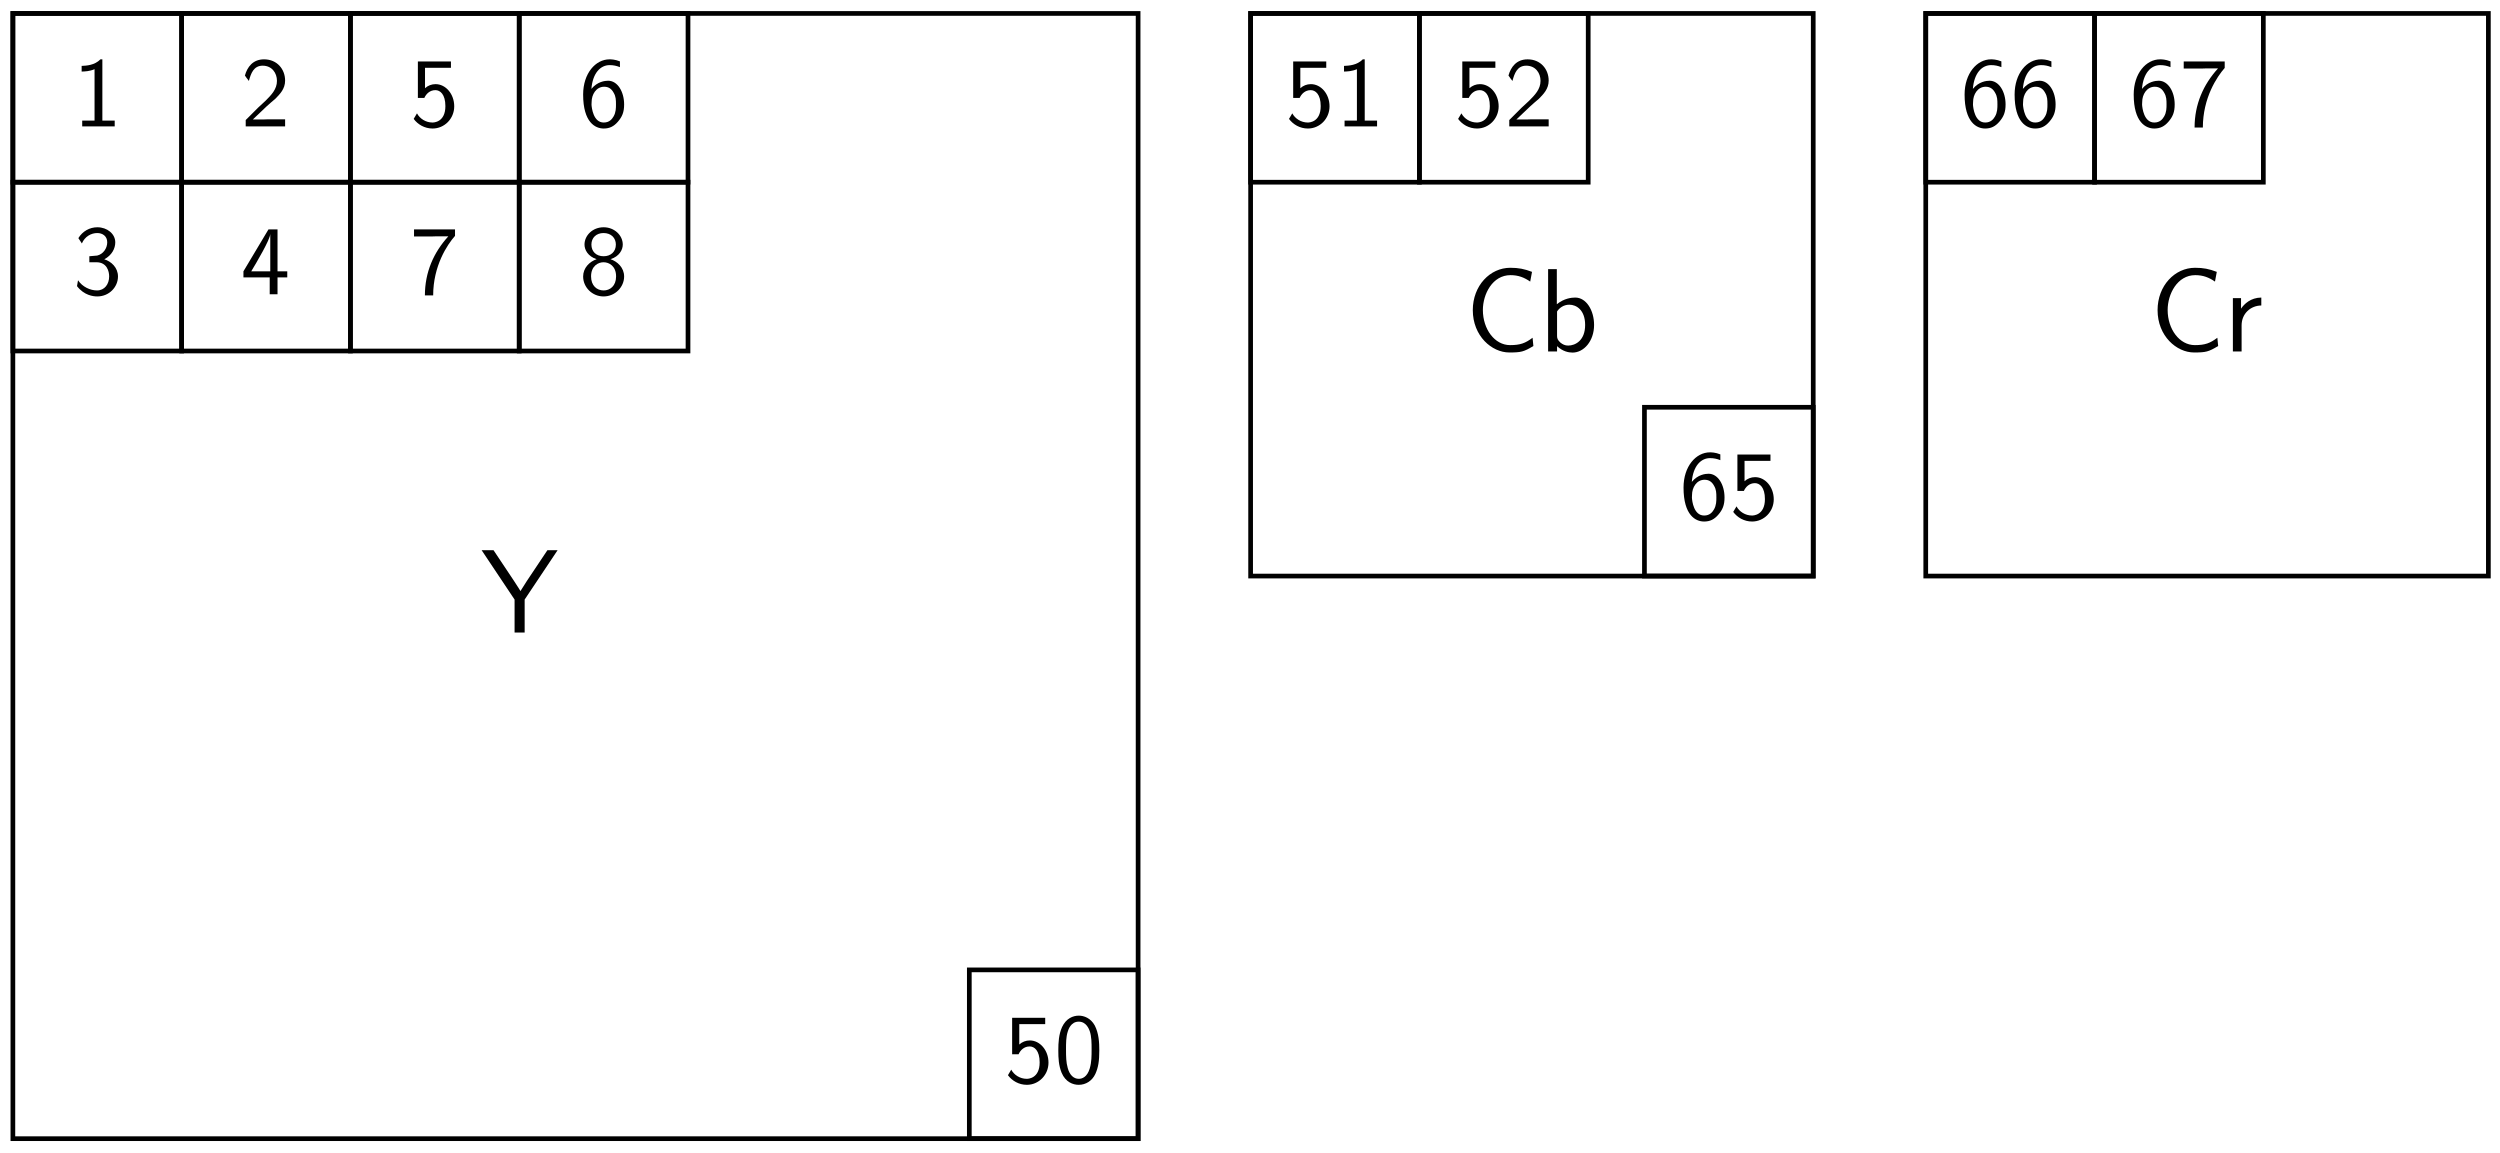
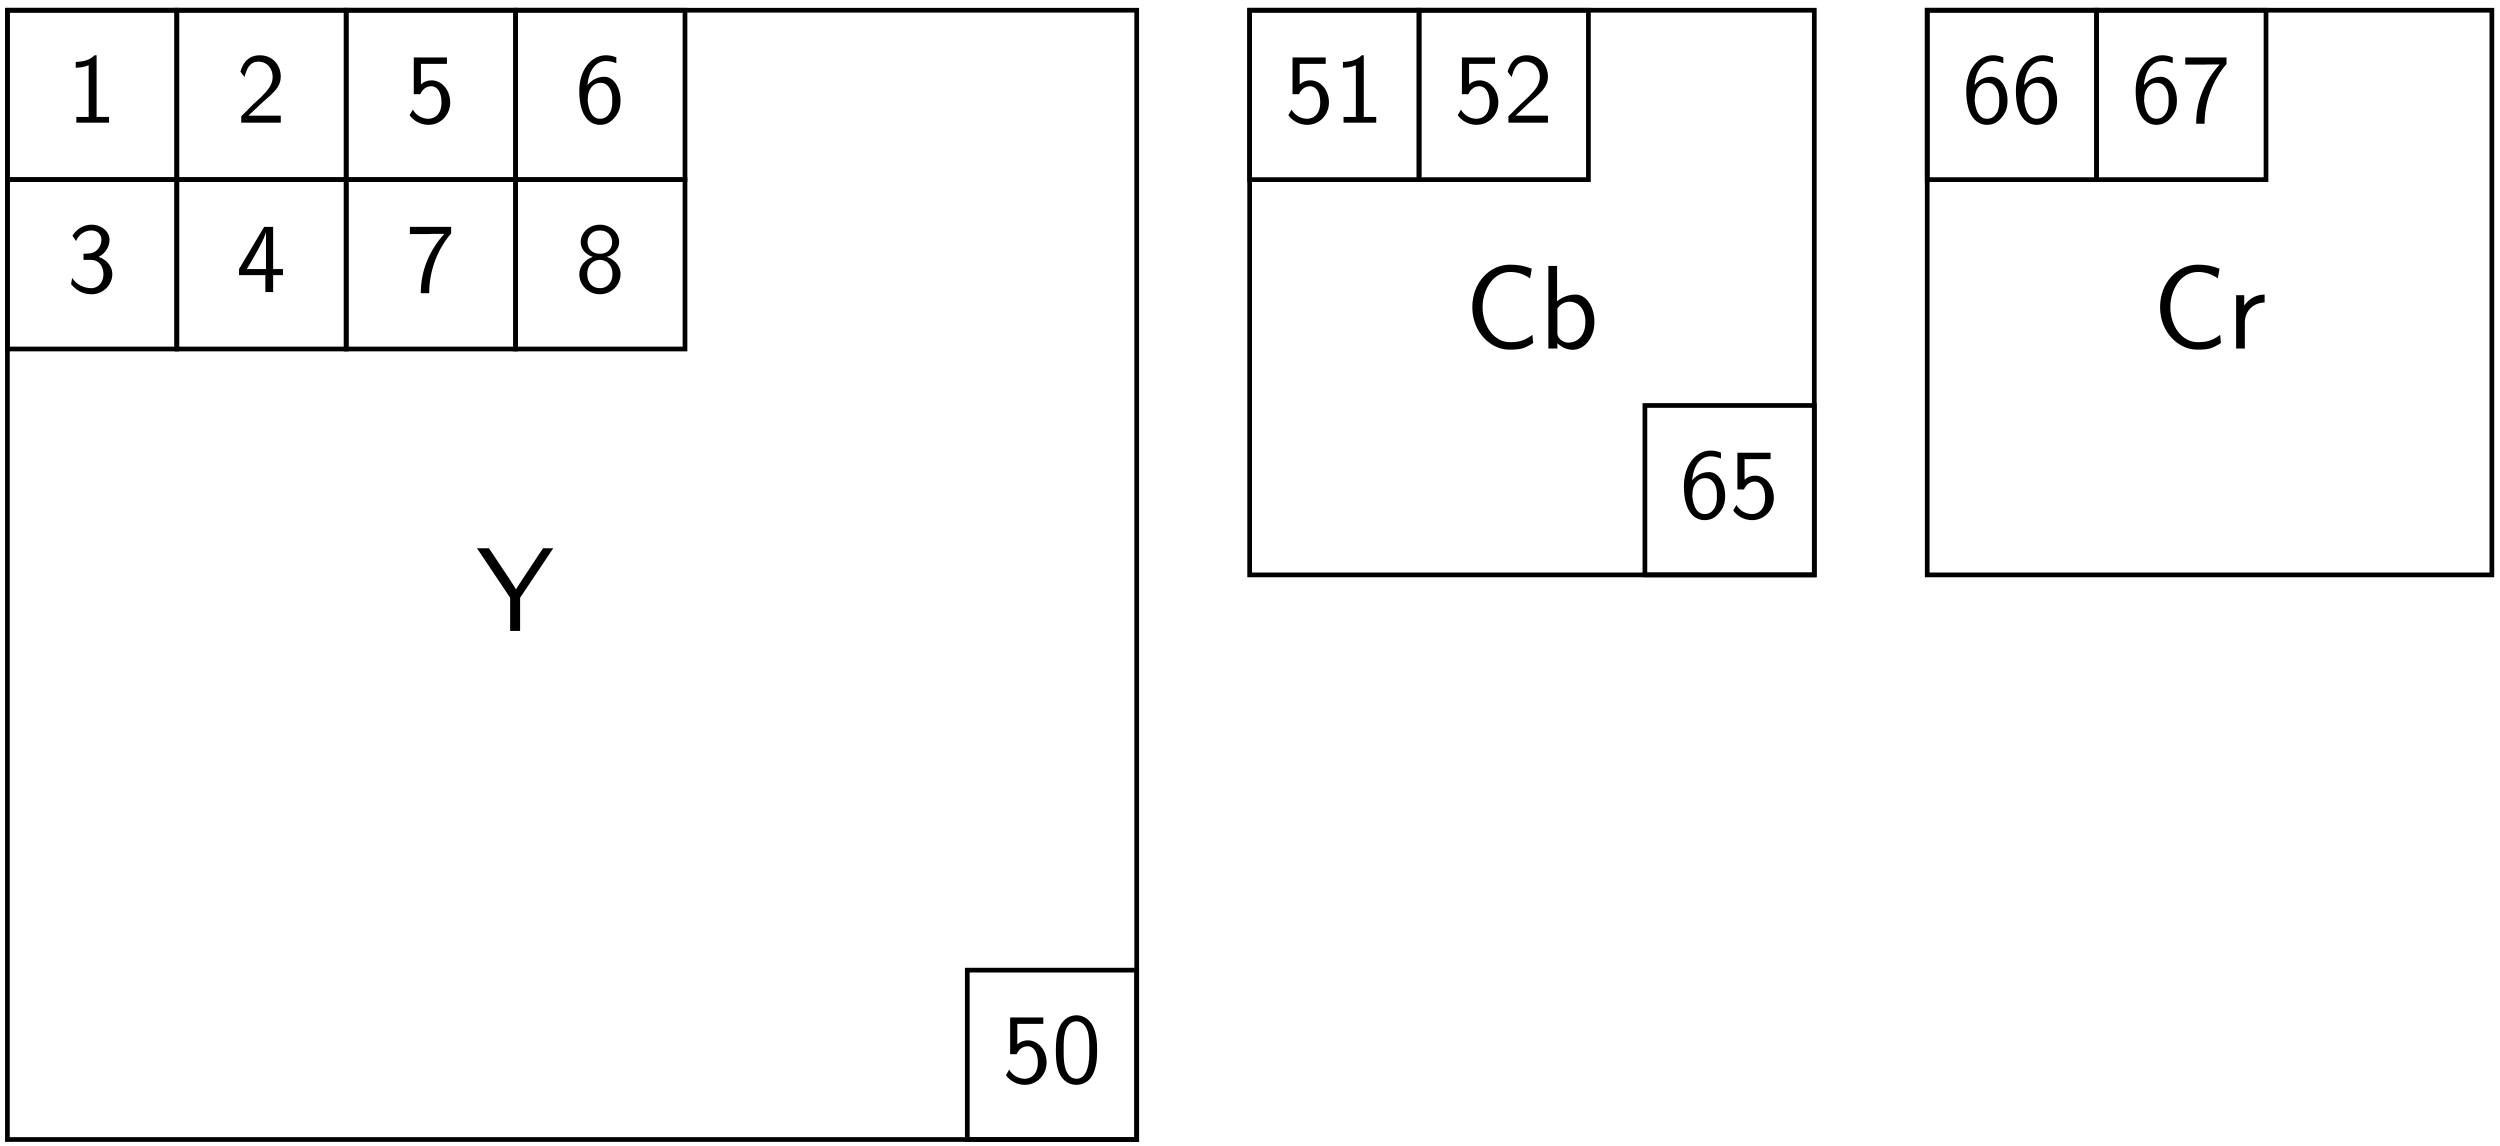
- <svg xmlns="http://www.w3.org/2000/svg" xmlns:xlink="http://www.w3.org/1999/xlink" width="345pt" height="159pt" viewBox="0 0 345 159" version="1.1">
+ <svg xmlns="http://www.w3.org/2000/svg" xmlns:xlink="http://www.w3.org/1999/xlink" width="251pt" height="115pt" viewBox="0 0 251 115" version="1.1">
  <defs>
    <g>
      <symbol overflow="visible" id="glyph0-0">
        <path style="stroke:none;" d="" />
      </symbol>
      <symbol overflow="visible" id="glyph0-1">
-         <path style="stroke:none;" d="M 4.359 -4.844 C 5.578 -5.234 6.047 -6.141 6.047 -6.859 C 6.047 -8.141 4.891 -9.25 3.406 -9.25 C 1.875 -9.25 0.766 -8.109 0.766 -6.859 C 0.766 -6.141 1.234 -5.234 2.438 -4.844 C 1.453 -4.5 0.578 -3.641 0.578 -2.453 C 0.578 -0.969 1.828 0.297 3.391 0.297 C 5.016 0.297 6.234 -1.016 6.234 -2.453 C 6.234 -3.703 5.281 -4.531 4.359 -4.844 Z M 3.406 -5.25 C 2.359 -5.25 1.719 -5.922 1.719 -6.859 C 1.719 -7.797 2.391 -8.453 3.391 -8.453 C 4.469 -8.453 5.094 -7.75 5.094 -6.859 C 5.094 -5.875 4.391 -5.25 3.406 -5.25 Z M 3.406 -0.531 C 2.469 -0.531 1.672 -1.188 1.672 -2.469 C 1.672 -3.906 2.656 -4.422 3.391 -4.422 C 4.188 -4.422 5.125 -3.875 5.125 -2.469 C 5.125 -1.141 4.281 -0.531 3.406 -0.531 Z M 3.406 -0.531 " />
+         <path style="stroke:none;" d="M 3.188 -3.531 C 4.078 -3.828 4.422 -4.484 4.422 -5.016 C 4.422 -5.953 3.562 -6.766 2.5 -6.766 C 1.375 -6.766 0.562 -5.938 0.562 -5.016 C 0.562 -4.484 0.891 -3.828 1.781 -3.531 C 1.062 -3.297 0.422 -2.656 0.422 -1.797 C 0.422 -0.703 1.328 0.219 2.484 0.219 C 3.672 0.219 4.562 -0.734 4.562 -1.797 C 4.562 -2.703 3.859 -3.312 3.188 -3.531 Z M 2.5 -3.844 C 1.719 -3.844 1.25 -4.328 1.25 -5.016 C 1.25 -5.703 1.75 -6.188 2.484 -6.188 C 3.266 -6.188 3.719 -5.656 3.719 -5.016 C 3.719 -4.297 3.203 -3.844 2.5 -3.844 Z M 2.5 -0.391 C 1.797 -0.391 1.219 -0.875 1.219 -1.797 C 1.219 -2.844 1.938 -3.234 2.484 -3.234 C 3.062 -3.234 3.75 -2.828 3.75 -1.797 C 3.75 -0.844 3.125 -0.391 2.5 -0.391 Z M 2.5 -0.391 " />
      </symbol>
      <symbol overflow="visible" id="glyph0-2">
-         <path style="stroke:none;" d="M 2.094 -8.078 L 5.672 -8.078 L 5.672 -8.953 L 1.109 -8.953 L 1.109 -3.922 L 2 -3.922 C 2.234 -4.453 2.734 -5 3.531 -5 C 4.172 -5 4.906 -4.438 4.906 -2.797 C 4.906 -0.531 3.25 -0.531 3.125 -0.531 C 2.203 -0.531 1.375 -1.062 0.984 -1.797 L 0.531 -1.031 C 1.094 -0.266 2.031 0.297 3.141 0.297 C 4.766 0.297 6.125 -1.047 6.125 -2.766 C 6.125 -4.469 4.953 -5.828 3.547 -5.828 C 3 -5.828 2.484 -5.625 2.094 -5.266 Z M 2.094 -8.078 " />
+         <path style="stroke:none;" d="M 1.531 -5.906 L 4.141 -5.906 L 4.141 -6.547 L 0.812 -6.547 L 0.812 -2.859 L 1.469 -2.859 C 1.641 -3.266 2 -3.656 2.578 -3.656 C 3.047 -3.656 3.594 -3.234 3.594 -2.047 C 3.594 -0.391 2.375 -0.391 2.281 -0.391 C 1.609 -0.391 1 -0.781 0.719 -1.312 L 0.391 -0.75 C 0.797 -0.188 1.484 0.219 2.297 0.219 C 3.484 0.219 4.469 -0.766 4.469 -2.031 C 4.469 -3.266 3.625 -4.25 2.594 -4.25 C 2.188 -4.25 1.812 -4.109 1.531 -3.844 Z M 1.531 -5.906 " />
      </symbol>
      <symbol overflow="visible" id="glyph0-3">
-         <path style="stroke:none;" d="M 5.656 -8.969 C 4.969 -9.25 4.406 -9.25 4.219 -9.25 C 2.297 -9.25 0.578 -7.328 0.578 -4.391 C 0.578 -0.531 2.266 0.297 3.422 0.297 C 4.25 0.297 4.828 -0.016 5.359 -0.625 C 5.969 -1.328 6.234 -1.953 6.234 -3.031 C 6.234 -4.781 5.328 -6.297 4.031 -6.297 C 3.594 -6.297 2.547 -6.188 1.719 -5.172 C 1.891 -7.359 2.969 -8.453 4.234 -8.453 C 4.75 -8.453 5.188 -8.359 5.656 -8.172 Z M 1.734 -2.984 C 1.734 -3.172 1.734 -3.203 1.75 -3.375 C 1.75 -4.375 2.359 -5.469 3.484 -5.469 C 4.141 -5.469 4.531 -5.125 4.797 -4.625 C 5.094 -4.125 5.109 -3.641 5.109 -3.031 C 5.109 -2.562 5.109 -1.938 4.781 -1.375 C 4.562 -1 4.203 -0.531 3.422 -0.531 C 1.984 -0.531 1.766 -2.531 1.734 -2.984 Z M 1.734 -2.984 " />
+         <path style="stroke:none;" d="M 4.141 -6.562 C 3.625 -6.766 3.219 -6.766 3.078 -6.766 C 1.672 -6.766 0.422 -5.359 0.422 -3.203 C 0.422 -0.391 1.656 0.219 2.5 0.219 C 3.094 0.219 3.531 -0.016 3.922 -0.453 C 4.359 -0.969 4.562 -1.422 4.562 -2.219 C 4.562 -3.484 3.891 -4.609 2.938 -4.609 C 2.625 -4.609 1.859 -4.531 1.25 -3.781 C 1.391 -5.391 2.172 -6.188 3.094 -6.188 C 3.469 -6.188 3.781 -6.109 4.141 -5.969 Z M 1.266 -2.188 C 1.266 -2.328 1.266 -2.344 1.281 -2.469 C 1.281 -3.203 1.719 -4 2.547 -4 C 3.031 -4 3.312 -3.75 3.516 -3.375 C 3.719 -3.016 3.734 -2.656 3.734 -2.219 C 3.734 -1.875 3.734 -1.422 3.5 -1 C 3.328 -0.734 3.078 -0.391 2.5 -0.391 C 1.453 -0.391 1.297 -1.859 1.266 -2.188 Z M 1.266 -2.188 " />
      </symbol>
      <symbol overflow="visible" id="glyph0-4">
-         <path style="stroke:none;" d="M 3.172 -7.984 C 3.328 -7.984 3.484 -8 3.656 -8 L 5.312 -8 C 3.281 -5.766 2.078 -3.047 2.078 0.156 L 3.219 0.156 C 3.219 -3.938 5.172 -6.859 6.234 -8.062 L 6.234 -8.953 L 0.578 -8.953 L 0.578 -7.984 Z M 3.172 -7.984 " />
+         <path style="stroke:none;" d="M 2.312 -5.828 C 2.438 -5.828 2.547 -5.844 2.672 -5.844 L 3.875 -5.844 C 2.406 -4.219 1.516 -2.219 1.516 0.109 L 2.359 0.109 C 2.359 -2.875 3.781 -5.016 4.562 -5.891 L 4.562 -6.547 L 0.422 -6.547 L 0.422 -5.828 Z M 2.312 -5.828 " />
      </symbol>
      <symbol overflow="visible" id="glyph0-5">
-         <path style="stroke:none;" d="M 4.078 -9.25 L 3.812 -9.25 C 3 -8.422 1.875 -8.375 1.219 -8.344 L 1.219 -7.562 C 1.672 -7.578 2.312 -7.594 3 -7.891 L 3 -0.797 L 1.297 -0.797 L 1.297 0 L 5.781 0 L 5.781 -0.797 L 4.078 -0.797 Z M 4.078 -9.25 " />
+         <path style="stroke:none;" d="M 2.984 -6.766 L 2.781 -6.766 C 2.188 -6.156 1.359 -6.125 0.891 -6.094 L 0.891 -5.516 C 1.219 -5.531 1.688 -5.547 2.188 -5.766 L 2.188 -0.578 L 0.953 -0.578 L 0.953 0 L 4.234 0 L 4.234 -0.578 L 2.984 -0.578 Z M 2.984 -6.766 " />
      </symbol>
      <symbol overflow="visible" id="glyph0-6">
-         <path style="stroke:none;" d="M 2.375 -2.562 L 0.688 -0.875 L 0.688 0 L 6.125 0 L 6.125 -0.969 L 3.641 -0.969 C 3.484 -0.969 3.312 -0.953 3.156 -0.953 L 1.672 -0.953 C 2.094 -1.344 3.141 -2.359 3.562 -2.75 C 3.812 -3 4.516 -3.578 4.781 -3.812 C 5.391 -4.438 6.125 -5.156 6.125 -6.312 C 6.125 -7.891 5.016 -9.25 3.219 -9.25 C 1.672 -9.25 0.906 -8.188 0.578 -7.016 C 0.734 -6.781 0.812 -6.703 0.828 -6.656 C 0.859 -6.625 1 -6.453 1.125 -6.266 C 1.406 -7.312 1.781 -8.375 3.031 -8.375 C 4.312 -8.375 5 -7.359 5 -6.281 C 5 -5.125 4.234 -4.344 3.422 -3.531 Z M 2.375 -2.562 " />
+         <path style="stroke:none;" d="M 1.734 -1.875 L 0.5 -0.641 L 0.5 0 L 4.469 0 L 4.469 -0.703 L 2.656 -0.703 C 2.547 -0.703 2.422 -0.703 2.297 -0.703 L 1.219 -0.703 C 1.531 -0.984 2.297 -1.719 2.609 -2.016 C 2.797 -2.188 3.297 -2.609 3.484 -2.797 C 3.938 -3.234 4.469 -3.766 4.469 -4.609 C 4.469 -5.766 3.672 -6.766 2.359 -6.766 C 1.219 -6.766 0.656 -5.984 0.422 -5.125 C 0.531 -4.953 0.594 -4.891 0.609 -4.859 C 0.625 -4.844 0.734 -4.719 0.828 -4.578 C 1.031 -5.344 1.312 -6.125 2.219 -6.125 C 3.156 -6.125 3.656 -5.375 3.656 -4.594 C 3.656 -3.75 3.094 -3.188 2.5 -2.578 Z M 1.734 -1.875 " />
      </symbol>
      <symbol overflow="visible" id="glyph0-7">
-         <path style="stroke:none;" d="M 1.25 -7.016 C 1.656 -7.969 2.531 -8.453 3.375 -8.453 C 4.078 -8.453 4.75 -8.047 4.75 -7.172 C 4.75 -6.344 4.188 -5.531 3.359 -5.344 C 3.281 -5.328 3.25 -5.328 2.281 -5.25 L 2.281 -4.422 L 3.25 -4.422 C 4.719 -4.422 5.016 -3.156 5.016 -2.469 C 5.016 -1.406 4.391 -0.531 3.344 -0.531 C 2.406 -0.531 1.328 -1.016 0.719 -1.938 L 0.578 -1.125 C 1.562 0.156 2.828 0.297 3.375 0.297 C 5.031 0.297 6.234 -1.016 6.234 -2.453 C 6.234 -3.703 5.281 -4.547 4.344 -4.828 C 5.391 -5.391 5.859 -6.312 5.859 -7.172 C 5.859 -8.344 4.734 -9.25 3.391 -9.25 C 2.328 -9.25 1.344 -8.703 0.766 -7.75 Z M 1.25 -7.016 " />
+         <path style="stroke:none;" d="M 0.922 -5.125 C 1.203 -5.828 1.859 -6.188 2.469 -6.188 C 2.984 -6.188 3.469 -5.875 3.469 -5.25 C 3.469 -4.641 3.062 -4.047 2.453 -3.906 C 2.391 -3.891 2.375 -3.891 1.672 -3.844 L 1.672 -3.234 L 2.375 -3.234 C 3.453 -3.234 3.672 -2.297 3.672 -1.797 C 3.672 -1.031 3.203 -0.391 2.438 -0.391 C 1.75 -0.391 0.969 -0.734 0.531 -1.422 L 0.422 -0.812 C 1.141 0.125 2.062 0.219 2.469 0.219 C 3.672 0.219 4.562 -0.75 4.562 -1.797 C 4.562 -2.703 3.859 -3.312 3.188 -3.531 C 3.938 -3.938 4.281 -4.609 4.281 -5.25 C 4.281 -6.094 3.453 -6.766 2.469 -6.766 C 1.703 -6.766 0.984 -6.359 0.562 -5.656 Z M 0.922 -5.125 " />
      </symbol>
      <symbol overflow="visible" id="glyph0-8">
-         <path style="stroke:none;" d="M 5.078 -2.328 L 6.422 -2.328 L 6.422 -3.172 L 5.078 -3.172 L 5.078 -8.953 L 3.828 -8.953 L 0.375 -3.172 L 0.375 -2.328 L 4 -2.328 L 4 0 L 5.078 0 Z M 1.453 -3.172 C 2.156 -4.344 4.078 -7.578 4.078 -8.344 L 4.078 -3.172 Z M 1.453 -3.172 " />
+         <path style="stroke:none;" d="M 3.703 -1.703 L 4.688 -1.703 L 4.688 -2.312 L 3.703 -2.312 L 3.703 -6.547 L 2.797 -6.547 L 0.281 -2.312 L 0.281 -1.703 L 2.922 -1.703 L 2.922 0 L 3.703 0 Z M 1.062 -2.312 C 1.578 -3.172 2.984 -5.531 2.984 -6.094 L 2.984 -2.312 Z M 1.062 -2.312 " />
      </symbol>
      <symbol overflow="visible" id="glyph0-9">
-         <path style="stroke:none;" d="M 6.234 -4.453 C 6.234 -5.531 6.172 -6.797 5.609 -7.891 C 5.047 -8.922 4.109 -9.25 3.406 -9.25 C 2.609 -9.25 1.656 -8.875 1.094 -7.672 C 0.641 -6.672 0.578 -5.531 0.578 -4.453 C 0.578 -3.375 0.625 -2.375 1.031 -1.375 C 1.578 -0.062 2.625 0.297 3.391 0.297 C 4.391 0.297 5.25 -0.266 5.688 -1.203 C 6.094 -2.094 6.234 -2.984 6.234 -4.453 Z M 3.406 -0.531 C 2.703 -0.531 2.141 -1.047 1.875 -2.031 C 1.656 -2.812 1.641 -3.547 1.641 -4.609 C 1.641 -5.469 1.641 -6.281 1.875 -7.031 C 1.953 -7.297 2.297 -8.422 3.391 -8.422 C 4.453 -8.422 4.812 -7.375 4.906 -7.141 C 5.172 -6.375 5.172 -5.453 5.172 -4.609 C 5.172 -3.703 5.172 -2.844 4.922 -1.984 C 4.562 -0.75 3.844 -0.531 3.406 -0.531 Z M 3.406 -0.531 " />
+         <path style="stroke:none;" d="M 4.562 -3.25 C 4.562 -4.031 4.516 -4.969 4.094 -5.766 C 3.688 -6.516 3 -6.766 2.5 -6.766 C 1.906 -6.766 1.203 -6.484 0.797 -5.609 C 0.469 -4.875 0.422 -4.047 0.422 -3.25 C 0.422 -2.469 0.453 -1.734 0.75 -1 C 1.156 -0.047 1.906 0.219 2.484 0.219 C 3.203 0.219 3.844 -0.188 4.156 -0.875 C 4.453 -1.531 4.562 -2.188 4.562 -3.25 Z M 2.5 -0.391 C 1.969 -0.391 1.562 -0.766 1.359 -1.484 C 1.203 -2.047 1.203 -2.594 1.203 -3.375 C 1.203 -4 1.203 -4.594 1.359 -5.141 C 1.422 -5.328 1.672 -6.156 2.484 -6.156 C 3.266 -6.156 3.516 -5.391 3.594 -5.219 C 3.781 -4.656 3.781 -3.984 3.781 -3.375 C 3.781 -2.719 3.781 -2.078 3.594 -1.453 C 3.344 -0.547 2.812 -0.391 2.5 -0.391 Z M 2.5 -0.391 " />
      </symbol>
      <symbol overflow="visible" id="glyph1-0">
        <path style="stroke:none;" d="" />
      </symbol>
      <symbol overflow="visible" id="glyph1-1">
-         <path style="stroke:none;" d="M 10.531 -11.359 L 9.125 -11.359 L 6.297 -7.125 C 6 -6.672 5.672 -6.156 5.406 -5.719 C 5.359 -5.797 5.172 -6.125 4.469 -7.188 L 1.688 -11.359 L 0.047 -11.359 L 4.594 -4.547 L 4.594 0 L 5.984 0 L 5.984 -4.547 Z M 10.531 -11.359 " />
+         <path style="stroke:none;" d="M 7.688 -8.297 L 6.656 -8.297 L 4.609 -5.203 C 4.375 -4.859 4.141 -4.5 3.938 -4.172 C 3.906 -4.234 3.781 -4.469 3.266 -5.25 L 1.234 -8.297 L 0.031 -8.297 L 3.359 -3.328 L 3.359 0 L 4.359 0 L 4.359 -3.328 Z M 7.688 -8.297 " />
      </symbol>
      <symbol overflow="visible" id="glyph1-2">
-         <path style="stroke:none;" d="M 9.328 -1.891 C 8.328 -1.141 7.641 -0.875 6.219 -0.875 C 4.094 -0.875 2.469 -3.078 2.469 -5.719 C 2.469 -7.922 3.797 -10.531 6.281 -10.531 C 7.375 -10.531 8.188 -10.203 9 -9.641 L 9.25 -10.984 C 8.188 -11.391 7.391 -11.547 6.25 -11.547 C 3.469 -11.547 1.078 -9.094 1.078 -5.703 C 1.078 -2.109 3.719 0.141 6.109 0.141 C 7.75 0.141 8.109 0.047 9.438 -0.75 Z M 9.328 -1.891 " />
+         <path style="stroke:none;" d="M 6.812 -1.375 C 6.078 -0.844 5.578 -0.641 4.547 -0.641 C 2.984 -0.641 1.812 -2.25 1.812 -4.172 C 1.812 -5.781 2.766 -7.688 4.594 -7.688 C 5.375 -7.688 5.969 -7.453 6.578 -7.047 L 6.75 -8.016 C 5.969 -8.312 5.391 -8.422 4.562 -8.422 C 2.531 -8.422 0.781 -6.641 0.781 -4.156 C 0.781 -1.547 2.719 0.109 4.453 0.109 C 5.656 0.109 5.922 0.031 6.891 -0.547 Z M 6.812 -1.375 " />
      </symbol>
      <symbol overflow="visible" id="glyph1-3">
-         <path style="stroke:none;" d="M 2.484 -11.359 L 1.281 -11.359 L 1.281 0 L 2.516 0 L 2.516 -0.734 C 3.281 -0.016 4.078 0.156 4.656 0.156 C 6.203 0.156 7.625 -1.422 7.625 -3.656 C 7.625 -5.672 6.547 -7.438 5.031 -7.438 C 4.547 -7.438 3.5 -7.344 2.484 -6.516 Z M 2.516 -5.516 C 2.812 -5.984 3.406 -6.453 4.203 -6.453 C 5.203 -6.453 6.391 -5.703 6.391 -3.656 C 6.391 -1.516 5.047 -0.812 4.047 -0.812 C 3.594 -0.812 3.281 -0.984 2.984 -1.219 C 2.594 -1.562 2.516 -1.844 2.516 -2.125 Z M 2.516 -5.516 " />
+         <path style="stroke:none;" d="M 1.812 -8.297 L 0.938 -8.297 L 0.938 0 L 1.844 0 L 1.844 -0.531 C 2.391 -0.016 2.969 0.125 3.391 0.125 C 4.531 0.125 5.562 -1.047 5.562 -2.672 C 5.562 -4.141 4.781 -5.422 3.672 -5.422 C 3.328 -5.422 2.562 -5.359 1.812 -4.75 Z M 1.844 -4.031 C 2.062 -4.359 2.484 -4.703 3.078 -4.703 C 3.797 -4.703 4.656 -4.156 4.656 -2.672 C 4.656 -1.109 3.688 -0.594 2.953 -0.594 C 2.625 -0.594 2.391 -0.719 2.172 -0.891 C 1.891 -1.141 1.844 -1.344 1.844 -1.547 Z M 1.844 -4.031 " />
      </symbol>
      <symbol overflow="visible" id="glyph1-4">
-         <path style="stroke:none;" d="M 2.484 -3.594 C 2.484 -5.234 3.734 -6.328 5.203 -6.344 L 5.203 -7.438 C 3.719 -7.422 2.844 -6.547 2.406 -5.906 L 2.406 -7.359 L 1.281 -7.359 L 1.281 0 L 2.484 0 Z M 2.484 -3.594 " />
+         <path style="stroke:none;" d="M 1.812 -2.625 C 1.812 -3.828 2.719 -4.609 3.797 -4.625 L 3.797 -5.422 C 2.719 -5.422 2.078 -4.781 1.75 -4.312 L 1.75 -5.359 L 0.938 -5.359 L 0.938 0 L 1.812 0 Z M 1.812 -2.625 " />
      </symbol>
    </g>
+     <clipPath id="clip1">
+       <path d="M 34 0.125 L 52 0.125 L 52 19 L 34 19 Z M 34 0.125 " />
+     </clipPath>
+     <clipPath id="clip2">
+       <path d="M 51 0.125 L 70 0.125 L 70 19 L 51 19 Z M 51 0.125 " />
+     </clipPath>
+     <clipPath id="clip3">
+       <path d="M 0 0.125 L 18 0.125 L 18 19 L 0 19 Z M 0 0.125 " />
+     </clipPath>
+     <clipPath id="clip4">
+       <path d="M 17 0.125 L 35 0.125 L 35 19 L 17 19 Z M 17 0.125 " />
+     </clipPath>
+     <clipPath id="clip5">
+       <path d="M 0 0.125 L 115 0.125 L 115 115 L 0 115 Z M 0 0.125 " />
+     </clipPath>
+     <clipPath id="clip6">
+       <path d="M 125 0.125 L 143 0.125 L 143 19 L 125 19 Z M 125 0.125 " />
+     </clipPath>
+     <clipPath id="clip7">
+       <path d="M 142 0.125 L 160 0.125 L 160 19 L 142 19 Z M 142 0.125 " />
+     </clipPath>
+     <clipPath id="clip8">
+       <path d="M 125 0.125 L 183 0.125 L 183 58 L 125 58 Z M 125 0.125 " />
+     </clipPath>
+     <clipPath id="clip9">
+       <path d="M 193 0.125 L 211 0.125 L 211 19 L 193 19 Z M 193 0.125 " />
+     </clipPath>
+     <clipPath id="clip10">
+       <path d="M 210 0.125 L 228 0.125 L 228 19 L 210 19 Z M 210 0.125 " />
+     </clipPath>
+     <clipPath id="clip11">
+       <path d="M 193 0.125 L 250.945 0.125 L 250.945 58 L 193 58 Z M 193 0.125 " />
+     </clipPath>
  </defs>
  <g id="surface1">
-     <path style="fill:none;stroke-width:6.47;stroke-linecap:butt;stroke-linejoin:miter;stroke:rgb(0%,0%,0%);stroke-opacity:1;stroke-miterlimit:10;" d="M 716.523 1105.625 L 949.453 1105.625 L 949.453 1338.555 L 716.523 1338.555 Z M 716.523 1105.625 " transform="matrix(0.1,0,0,-0.1,0,159)" />
-     <path style="fill:none;stroke-width:6.47;stroke-linecap:butt;stroke-linejoin:miter;stroke:rgb(0%,0%,0%);stroke-opacity:1;stroke-miterlimit:10;" d="M 483.594 1338.555 L 716.523 1338.555 L 716.523 1571.445 L 483.594 1571.445 Z M 483.594 1338.555 " transform="matrix(0.1,0,0,-0.1,0,159)" />
-     <path style="fill:none;stroke-width:6.47;stroke-linecap:butt;stroke-linejoin:miter;stroke:rgb(0%,0%,0%);stroke-opacity:1;stroke-miterlimit:10;" d="M 716.523 1338.555 L 949.453 1338.555 L 949.453 1571.445 L 716.523 1571.445 Z M 716.523 1338.555 " transform="matrix(0.1,0,0,-0.1,0,159)" />
-     <path style="fill:none;stroke-width:6.47;stroke-linecap:butt;stroke-linejoin:miter;stroke:rgb(0%,0%,0%);stroke-opacity:1;stroke-miterlimit:10;" d="M 483.594 1105.625 L 716.523 1105.625 L 716.523 1338.555 L 483.594 1338.555 Z M 483.594 1105.625 " transform="matrix(0.1,0,0,-0.1,0,159)" />
-     <path style="fill:none;stroke-width:6.47;stroke-linecap:butt;stroke-linejoin:miter;stroke:rgb(0%,0%,0%);stroke-opacity:1;stroke-miterlimit:10;" d="M 17.773 1338.555 L 250.664 1338.555 L 250.664 1571.445 L 17.773 1571.445 Z M 17.773 1338.555 " transform="matrix(0.1,0,0,-0.1,0,159)" />
-     <path style="fill:none;stroke-width:6.47;stroke-linecap:butt;stroke-linejoin:miter;stroke:rgb(0%,0%,0%);stroke-opacity:1;stroke-miterlimit:10;" d="M 250.664 1338.555 L 483.594 1338.555 L 483.594 1571.445 L 250.664 1571.445 Z M 250.664 1338.555 " transform="matrix(0.1,0,0,-0.1,0,159)" />
-     <path style="fill:none;stroke-width:6.47;stroke-linecap:butt;stroke-linejoin:miter;stroke:rgb(0%,0%,0%);stroke-opacity:1;stroke-miterlimit:10;" d="M 17.773 1105.625 L 250.664 1105.625 L 250.664 1338.555 L 17.773 1338.555 Z M 17.773 1105.625 " transform="matrix(0.1,0,0,-0.1,0,159)" />
-     <path style="fill:none;stroke-width:6.47;stroke-linecap:butt;stroke-linejoin:miter;stroke:rgb(0%,0%,0%);stroke-opacity:1;stroke-miterlimit:10;" d="M 250.664 1105.625 L 483.594 1105.625 L 483.594 1338.555 L 250.664 1338.555 Z M 250.664 1105.625 " transform="matrix(0.1,0,0,-0.1,0,159)" />
-     <path style="fill:none;stroke-width:6.47;stroke-linecap:butt;stroke-linejoin:miter;stroke:rgb(0%,0%,0%);stroke-opacity:1;stroke-miterlimit:10;" d="M 17.773 18.633 L 1570.586 18.633 L 1570.586 1571.445 L 17.773 1571.445 Z M 17.773 18.633 " transform="matrix(0.1,0,0,-0.1,0,159)" />
-     <path style="fill:none;stroke-width:6.47;stroke-linecap:butt;stroke-linejoin:miter;stroke:rgb(0%,0%,0%);stroke-opacity:1;stroke-miterlimit:10;" d="M 1725.859 1338.555 L 1958.789 1338.555 L 1958.789 1571.445 L 1725.859 1571.445 Z M 1725.859 1338.555 " transform="matrix(0.1,0,0,-0.1,0,159)" />
-     <path style="fill:none;stroke-width:6.47;stroke-linecap:butt;stroke-linejoin:miter;stroke:rgb(0%,0%,0%);stroke-opacity:1;stroke-miterlimit:10;" d="M 1958.789 1338.555 L 2191.719 1338.555 L 2191.719 1571.445 L 1958.789 1571.445 Z M 1958.789 1338.555 " transform="matrix(0.1,0,0,-0.1,0,159)" />
-     <path style="fill:none;stroke-width:6.47;stroke-linecap:butt;stroke-linejoin:miter;stroke:rgb(0%,0%,0%);stroke-opacity:1;stroke-miterlimit:10;" d="M 1725.859 795.039 L 2502.266 795.039 L 2502.266 1571.445 L 1725.859 1571.445 Z M 1725.859 795.039 " transform="matrix(0.1,0,0,-0.1,0,159)" />
-     <path style="fill:none;stroke-width:6.47;stroke-linecap:butt;stroke-linejoin:miter;stroke:rgb(0%,0%,0%);stroke-opacity:1;stroke-miterlimit:10;" d="M 2657.539 1338.555 L 2890.469 1338.555 L 2890.469 1571.445 L 2657.539 1571.445 Z M 2657.539 1338.555 " transform="matrix(0.1,0,0,-0.1,0,159)" />
-     <path style="fill:none;stroke-width:6.47;stroke-linecap:butt;stroke-linejoin:miter;stroke:rgb(0%,0%,0%);stroke-opacity:1;stroke-miterlimit:10;" d="M 2890.469 1338.555 L 3123.398 1338.555 L 3123.398 1571.445 L 2890.469 1571.445 Z M 2890.469 1338.555 " transform="matrix(0.1,0,0,-0.1,0,159)" />
-     <path style="fill:none;stroke-width:6.47;stroke-linecap:butt;stroke-linejoin:miter;stroke:rgb(0%,0%,0%);stroke-opacity:1;stroke-miterlimit:10;" d="M 2657.539 795.039 L 3433.945 795.039 L 3433.945 1571.445 L 2657.539 1571.445 Z M 2657.539 795.039 " transform="matrix(0.1,0,0,-0.1,0,159)" />
-     <path style="fill:none;stroke-width:6.47;stroke-linecap:butt;stroke-linejoin:miter;stroke:rgb(0%,0%,0%);stroke-opacity:1;stroke-miterlimit:10;" d="M 1337.656 18.633 L 1570.586 18.633 L 1570.586 251.562 L 1337.656 251.562 Z M 1337.656 18.633 " transform="matrix(0.1,0,0,-0.1,0,159)" />
-     <path style="fill:none;stroke-width:6.47;stroke-linecap:butt;stroke-linejoin:miter;stroke:rgb(0%,0%,0%);stroke-opacity:1;stroke-miterlimit:10;" d="M 2269.336 795.039 L 2502.266 795.039 L 2502.266 1027.969 L 2269.336 1027.969 Z M 2269.336 795.039 " transform="matrix(0.1,0,0,-0.1,0,159)" />
+     <path style="fill:none;stroke-width:4.724;stroke-linecap:butt;stroke-linejoin:miter;stroke:rgb(0%,0%,0%);stroke-opacity:1;stroke-miterlimit:10;" d="M 518.216 800.869 L 688.294 800.869 L 688.294 970.908 L 518.216 970.908 Z M 518.216 800.869 " transform="matrix(0.1,0,0,-0.1,-0.056,115.126)" />
+     <g clip-path="url(#clip1)" clip-rule="nonzero">
+       <path style="fill:none;stroke-width:4.724;stroke-linecap:butt;stroke-linejoin:miter;stroke:rgb(0%,0%,0%);stroke-opacity:1;stroke-miterlimit:10;" d="M 348.138 970.908 L 518.216 970.908 L 518.216 1140.987 L 348.138 1140.987 Z M 348.138 970.908 " transform="matrix(0.1,0,0,-0.1,-0.056,115.126)" />
+     </g>
+     <g clip-path="url(#clip2)" clip-rule="nonzero">
+       <path style="fill:none;stroke-width:4.724;stroke-linecap:butt;stroke-linejoin:miter;stroke:rgb(0%,0%,0%);stroke-opacity:1;stroke-miterlimit:10;" d="M 518.216 970.908 L 688.294 970.908 L 688.294 1140.987 L 518.216 1140.987 Z M 518.216 970.908 " transform="matrix(0.1,0,0,-0.1,-0.056,115.126)" />
+     </g>
+     <path style="fill:none;stroke-width:4.724;stroke-linecap:butt;stroke-linejoin:miter;stroke:rgb(0%,0%,0%);stroke-opacity:1;stroke-miterlimit:10;" d="M 348.138 800.869 L 518.216 800.869 L 518.216 970.908 L 348.138 970.908 Z M 348.138 800.869 " transform="matrix(0.1,0,0,-0.1,-0.056,115.126)" />
+     <g clip-path="url(#clip3)" clip-rule="nonzero">
+       <path style="fill:none;stroke-width:4.724;stroke-linecap:butt;stroke-linejoin:miter;stroke:rgb(0%,0%,0%);stroke-opacity:1;stroke-miterlimit:10;" d="M 7.982 970.908 L 178.06 970.908 L 178.06 1140.987 L 7.982 1140.987 Z M 7.982 970.908 " transform="matrix(0.1,0,0,-0.1,-0.056,115.126)" />
+     </g>
+     <g clip-path="url(#clip4)" clip-rule="nonzero">
+       <path style="fill:none;stroke-width:4.724;stroke-linecap:butt;stroke-linejoin:miter;stroke:rgb(0%,0%,0%);stroke-opacity:1;stroke-miterlimit:10;" d="M 178.06 970.908 L 348.138 970.908 L 348.138 1140.987 L 178.06 1140.987 Z M 178.06 970.908 " transform="matrix(0.1,0,0,-0.1,-0.056,115.126)" />
+     </g>
+     <path style="fill:none;stroke-width:4.724;stroke-linecap:butt;stroke-linejoin:miter;stroke:rgb(0%,0%,0%);stroke-opacity:1;stroke-miterlimit:10;" d="M 7.982 800.869 L 178.06 800.869 L 178.06 970.908 L 7.982 970.908 Z M 7.982 800.869 " transform="matrix(0.1,0,0,-0.1,-0.056,115.126)" />
+     <path style="fill:none;stroke-width:4.724;stroke-linecap:butt;stroke-linejoin:miter;stroke:rgb(0%,0%,0%);stroke-opacity:1;stroke-miterlimit:10;" d="M 178.06 800.869 L 348.138 800.869 L 348.138 970.908 L 178.06 970.908 Z M 178.06 800.869 " transform="matrix(0.1,0,0,-0.1,-0.056,115.126)" />
+     <g clip-path="url(#clip5)" clip-rule="nonzero">
+       <path style="fill:none;stroke-width:4.724;stroke-linecap:butt;stroke-linejoin:miter;stroke:rgb(0%,0%,0%);stroke-opacity:1;stroke-miterlimit:10;" d="M 7.982 7.197 L 1141.81 7.197 L 1141.81 1140.987 L 7.982 1140.987 Z M 7.982 7.197 " transform="matrix(0.1,0,0,-0.1,-0.056,115.126)" />
+     </g>
+     <g clip-path="url(#clip6)" clip-rule="nonzero">
+       <path style="fill:none;stroke-width:4.724;stroke-linecap:butt;stroke-linejoin:miter;stroke:rgb(0%,0%,0%);stroke-opacity:1;stroke-miterlimit:10;" d="M 1255.208 970.908 L 1425.287 970.908 L 1425.287 1140.987 L 1255.208 1140.987 Z M 1255.208 970.908 " transform="matrix(0.1,0,0,-0.1,-0.056,115.126)" />
+     </g>
+     <g clip-path="url(#clip7)" clip-rule="nonzero">
+       <path style="fill:none;stroke-width:4.724;stroke-linecap:butt;stroke-linejoin:miter;stroke:rgb(0%,0%,0%);stroke-opacity:1;stroke-miterlimit:10;" d="M 1425.287 970.908 L 1595.326 970.908 L 1595.326 1140.987 L 1425.287 1140.987 Z M 1425.287 970.908 " transform="matrix(0.1,0,0,-0.1,-0.056,115.126)" />
+     </g>
+     <g clip-path="url(#clip8)" clip-rule="nonzero">
+       <path style="fill:none;stroke-width:4.724;stroke-linecap:butt;stroke-linejoin:miter;stroke:rgb(0%,0%,0%);stroke-opacity:1;stroke-miterlimit:10;" d="M 1255.208 574.072 L 1822.122 574.072 L 1822.122 1140.987 L 1255.208 1140.987 Z M 1255.208 574.072 " transform="matrix(0.1,0,0,-0.1,-0.056,115.126)" />
+     </g>
+     <g clip-path="url(#clip9)" clip-rule="nonzero">
+       <path style="fill:none;stroke-width:4.724;stroke-linecap:butt;stroke-linejoin:miter;stroke:rgb(0%,0%,0%);stroke-opacity:1;stroke-miterlimit:10;" d="M 1935.482 970.908 L 2105.56 970.908 L 2105.56 1140.987 L 1935.482 1140.987 Z M 1935.482 970.908 " transform="matrix(0.1,0,0,-0.1,-0.056,115.126)" />
+     </g>
+     <g clip-path="url(#clip10)" clip-rule="nonzero">
+       <path style="fill:none;stroke-width:4.724;stroke-linecap:butt;stroke-linejoin:miter;stroke:rgb(0%,0%,0%);stroke-opacity:1;stroke-miterlimit:10;" d="M 2105.56 970.908 L 2275.638 970.908 L 2275.638 1140.987 L 2105.56 1140.987 Z M 2105.56 970.908 " transform="matrix(0.1,0,0,-0.1,-0.056,115.126)" />
+     </g>
+     <g clip-path="url(#clip11)" clip-rule="nonzero">
+       <path style="fill:none;stroke-width:4.724;stroke-linecap:butt;stroke-linejoin:miter;stroke:rgb(0%,0%,0%);stroke-opacity:1;stroke-miterlimit:10;" d="M 1935.482 574.072 L 2502.396 574.072 L 2502.396 1140.987 L 1935.482 1140.987 Z M 1935.482 574.072 " transform="matrix(0.1,0,0,-0.1,-0.056,115.126)" />
+     </g>
+     <path style="fill:none;stroke-width:4.724;stroke-linecap:butt;stroke-linejoin:miter;stroke:rgb(0%,0%,0%);stroke-opacity:1;stroke-miterlimit:10;" d="M 971.732 7.197 L 1141.81 7.197 L 1141.81 177.237 L 971.732 177.237 Z M 971.732 7.197 " transform="matrix(0.1,0,0,-0.1,-0.056,115.126)" />
+     <path style="fill:none;stroke-width:4.724;stroke-linecap:butt;stroke-linejoin:miter;stroke:rgb(0%,0%,0%);stroke-opacity:1;stroke-miterlimit:10;" d="M 1652.044 574.072 L 1822.122 574.072 L 1822.122 744.151 L 1652.044 744.151 Z M 1652.044 574.072 " transform="matrix(0.1,0,0,-0.1,-0.056,115.126)" />
    <g style="fill:rgb(0%,0%,0%);fill-opacity:1;">
-       <use xlink:href="#glyph0-1" x="79.895" y="40.612" />
+       <use xlink:href="#glyph0-1" x="57.741" y="29.325" />
    </g>
    <g style="fill:rgb(0%,0%,0%);fill-opacity:1;">
-       <use xlink:href="#glyph0-2" x="56.558" y="17.439" />
+       <use xlink:href="#glyph0-2" x="40.732" y="12.316" />
    </g>
    <g style="fill:rgb(0%,0%,0%);fill-opacity:1;">
-       <use xlink:href="#glyph0-3" x="79.895" y="17.439" />
+       <use xlink:href="#glyph0-3" x="57.738" y="12.316" />
    </g>
    <g style="fill:rgb(0%,0%,0%);fill-opacity:1;">
-       <use xlink:href="#glyph0-4" x="56.558" y="40.612" />
+       <use xlink:href="#glyph0-4" x="40.732" y="29.325" />
    </g>
    <g style="fill:rgb(0%,0%,0%);fill-opacity:1;">
-       <use xlink:href="#glyph0-5" x="10.048" y="17.439" />
+       <use xlink:href="#glyph0-5" x="6.714" y="12.316" />
    </g>
    <g style="fill:rgb(0%,0%,0%);fill-opacity:1;">
-       <use xlink:href="#glyph0-6" x="33.22" y="17.439" />
+       <use xlink:href="#glyph0-6" x="23.72" y="12.316" />
    </g>
    <g style="fill:rgb(0%,0%,0%);fill-opacity:1;">
-       <use xlink:href="#glyph0-7" x="10.048" y="40.612" />
+       <use xlink:href="#glyph0-7" x="6.714" y="29.325" />
    </g>
    <g style="fill:rgb(0%,0%,0%);fill-opacity:1;">
-       <use xlink:href="#glyph0-8" x="33.22" y="40.612" />
+       <use xlink:href="#glyph0-8" x="23.72" y="29.325" />
    </g>
    <g style="fill:rgb(0%,0%,0%);fill-opacity:1;">
-       <use xlink:href="#glyph1-1" x="66.418" y="87.286" />
+       <use xlink:href="#glyph1-1" x="47.859" y="63.343" />
    </g>
    <g style="fill:rgb(0%,0%,0%);fill-opacity:1;">
-       <use xlink:href="#glyph1-2" x="202.168" y="48.501" />
+       <use xlink:href="#glyph1-2" x="147.039" y="34.995" />
+       <use xlink:href="#glyph1-3" x="154.518" y="34.995" />
    </g>
    <g style="fill:rgb(0%,0%,0%);fill-opacity:1;">
-       <use xlink:href="#glyph1-3" x="212.358" y="48.501" />
+       <use xlink:href="#glyph1-2" x="216.091" y="34.995" />
+       <use xlink:href="#glyph1-4" x="223.57" y="34.995" />
    </g>
    <g style="fill:rgb(0%,0%,0%);fill-opacity:1;">
-       <use xlink:href="#glyph1-2" x="296.667" y="48.501" />
+       <use xlink:href="#glyph0-2" x="145.964" y="12.316" />
+       <use xlink:href="#glyph0-6" x="150.945" y="12.316" />
    </g>
    <g style="fill:rgb(0%,0%,0%);fill-opacity:1;">
-       <use xlink:href="#glyph1-4" x="306.857" y="48.501" />
+       <use xlink:href="#glyph0-3" x="196.992" y="12.316" />
+       <use xlink:href="#glyph0-3" x="201.974" y="12.316" />
    </g>
    <g style="fill:rgb(0%,0%,0%);fill-opacity:1;">
-       <use xlink:href="#glyph0-2" x="200.689" y="17.439" />
+       <use xlink:href="#glyph0-3" x="213.999" y="12.316" />
+       <use xlink:href="#glyph0-4" x="218.98" y="12.316" />
    </g>
    <g style="fill:rgb(0%,0%,0%);fill-opacity:1;">
-       <use xlink:href="#glyph0-6" x="207.592" y="17.439" />
+       <use xlink:href="#glyph0-2" x="128.958" y="12.316" />
+       <use xlink:href="#glyph0-5" x="133.939" y="12.316" />
    </g>
    <g style="fill:rgb(0%,0%,0%);fill-opacity:1;">
-       <use xlink:href="#glyph0-3" x="270.536" y="17.439" />
+       <use xlink:href="#glyph0-2" x="100.607" y="108.7" />
+       <use xlink:href="#glyph0-9" x="105.588" y="108.7" />
    </g>
    <g style="fill:rgb(0%,0%,0%);fill-opacity:1;">
-       <use xlink:href="#glyph0-3" x="277.438" y="17.439" />
-     </g>
-     <g style="fill:rgb(0%,0%,0%);fill-opacity:1;">
-       <use xlink:href="#glyph0-3" x="293.873" y="17.439" />
-     </g>
-     <g style="fill:rgb(0%,0%,0%);fill-opacity:1;">
-       <use xlink:href="#glyph0-4" x="300.775" y="17.439" />
-     </g>
-     <g style="fill:rgb(0%,0%,0%);fill-opacity:1;">
-       <use xlink:href="#glyph0-2" x="177.351" y="17.439" />
-     </g>
-     <g style="fill:rgb(0%,0%,0%);fill-opacity:1;">
-       <use xlink:href="#glyph0-5" x="184.254" y="17.439" />
-     </g>
-     <g style="fill:rgb(0%,0%,0%);fill-opacity:1;">
-       <use xlink:href="#glyph0-2" x="138.566" y="149.409" />
-     </g>
-     <g style="fill:rgb(0%,0%,0%);fill-opacity:1;">
-       <use xlink:href="#glyph0-9" x="145.469" y="149.409" />
-     </g>
-     <g style="fill:rgb(0%,0%,0%);fill-opacity:1;">
-       <use xlink:href="#glyph0-3" x="231.75" y="71.674" />
-     </g>
-     <g style="fill:rgb(0%,0%,0%);fill-opacity:1;">
-       <use xlink:href="#glyph0-2" x="238.653" y="71.674" />
+       <use xlink:href="#glyph0-3" x="168.643" y="52.004" />
+       <use xlink:href="#glyph0-2" x="173.624" y="52.004" />
    </g>
  </g>
</svg>
